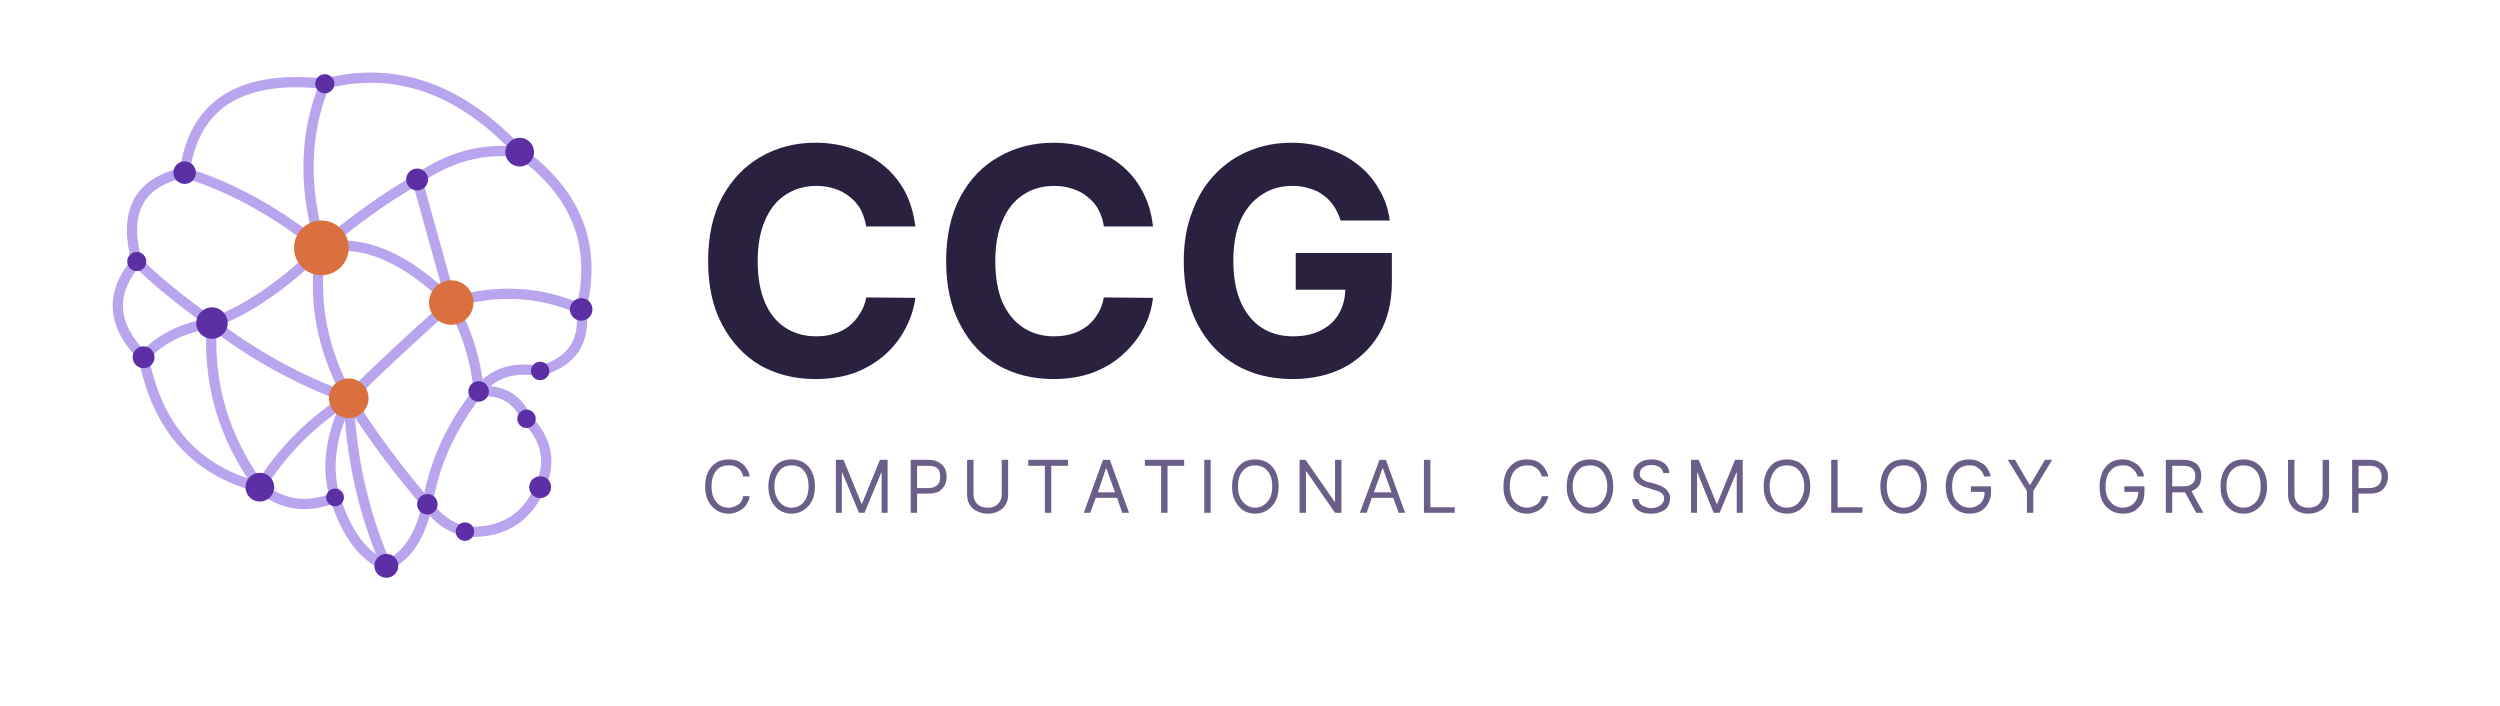
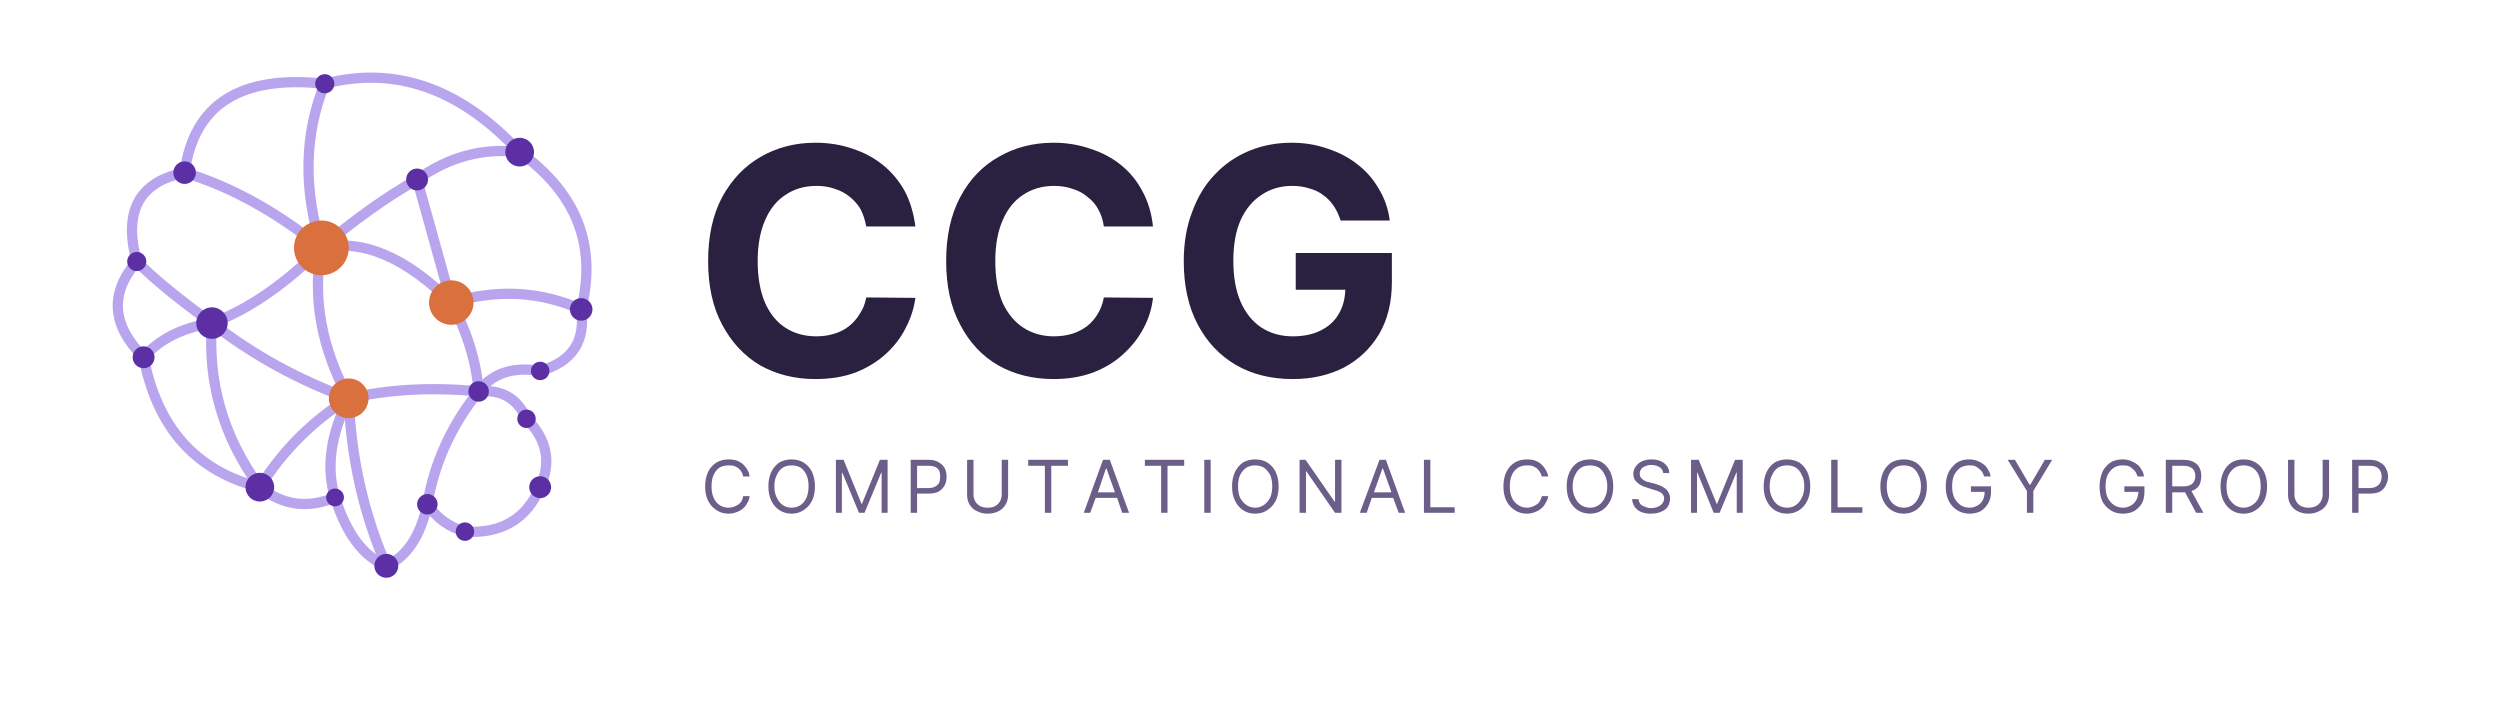
<svg xmlns="http://www.w3.org/2000/svg" viewBox="0 0 585 165">
  <g transform="translate(0,2) scale(0.8)">
    <g stroke="#a78eea" stroke-width="3" fill="none" opacity="0.8" stroke-linecap="round">
      <path d="M95,22 Q126,14 152,42" />
      <path d="M152,42 Q177,60 170,88" />
      <path d="M170,88 Q172,102 158,106" />
      <path d="M158,106 Q146,104 140,112" />
      <path d="M140,112 Q150,111 154,120" />
      <path d="M154,120 Q163,129 158,140" />
      <path d="M158,140 Q152,154 136,153" />
      <path d="M136,153 Q129,151 125,145" />
      <path d="M125,145 Q122,159 113,163" />
      <path d="M113,163 Q103,159 98,143" />
      <path d="M98,143 Q86,148 76,140" />
      <path d="M76,140 Q48,133 42,102" />
      <path d="M42,102 Q28,88 40,74" />
      <path d="M40,74 Q34,52 54,48" />
      <path d="M54,48 Q58,18 95,22" />
      <path d="M140,112 Q128,127 125,145" />
      <path d="M94,70 Q86,44 95,22" />
      <path d="M94,70 Q74,54 54,48" />
      <path d="M94,70 Q78,86 62,92" />
      <path d="M94,70 Q112,66 132,86" />
      <path d="M94,70 Q90,92 102,114" />
      <path d="M94,70 Q108,58 122,50" />
      <path d="M122,50 Q127,68 132,86" />
      <path d="M122,50 Q136,40 152,42" />
      <path d="M132,86 Q152,80 170,88" />
      <path d="M132,86 Q139,99 140,112" />
-       <path d="M132,86 Q114,102 102,114" />
-       <path d="M102,114 Q112,130 125,145" />
+       <path d="M102,114 Q120,110 140,112" />
      <path d="M102,114 Q103,140 113,163" />
      <path d="M102,114 Q94,130 98,143" />
      <path d="M102,114 Q86,124 76,140" />
      <path d="M102,114 Q80,106 62,92" />
      <path d="M62,92 Q60,118 76,140" />
      <path d="M62,92 Q49,94 42,102" />
      <path d="M62,92 Q48,82 40,74" />
    </g>
    <g fill="#5c2fa4">
      <circle cx="95" cy="22" r="2.8" />
      <circle cx="152" cy="42" r="4.2" />
      <circle cx="170" cy="88" r="3.3" />
      <circle cx="158" cy="106" r="2.7" />
      <circle cx="140" cy="112" r="3.0" />
      <circle cx="154" cy="120" r="2.7" />
      <circle cx="158" cy="140" r="3.2" />
      <circle cx="136" cy="153" r="2.7" />
      <circle cx="125" cy="145" r="3.0" />
      <circle cx="113" cy="163" r="3.5" />
      <circle cx="98" cy="143" r="2.6" />
      <circle cx="76" cy="140" r="4.2" />
      <circle cx="42" cy="102" r="3.2" />
      <circle cx="40" cy="74" r="2.8" />
      <circle cx="54" cy="48" r="3.3" />
      <circle cx="62" cy="92" r="4.6" />
      <circle cx="122" cy="50" r="3.2" />
    </g>
    <g fill="#d9703e">
      <circle cx="94" cy="70" r="8" />
      <circle cx="132" cy="86" r="6.5" />
      <circle cx="102" cy="114" r="5.8" />
    </g>
  </g>
  <g transform="translate(162,88)" fill="#2a2140">
    <path d="M52.2-35.0L52.2-35.0L40.7-35.0Q40.3-37.2 39.4-39.0Q38.4-40.7 36.9-41.9Q35.3-43.2 33.4-43.8Q31.4-44.5 29.1-44.5L29.1-44.5Q24.9-44.5 21.8-42.4Q18.7-40.4 17.0-36.4Q15.3-32.5 15.3-26.9L15.3-26.9Q15.3-21.2 17.0-17.2Q18.7-13.3 21.8-11.3Q24.9-9.3 29.0-9.3L29.0-9.3Q31.3-9.3 33.2-9.9Q35.2-10.5 36.7-11.7Q38.2-12.9 39.2-14.6Q40.3-16.2 40.7-18.4L40.7-18.4L52.2-18.3Q51.7-14.6 49.9-11.2Q48.2-7.8 45.2-5.1Q42.2-2.4 38.1-0.8Q34.0 0.7 28.8 0.7L28.8 0.7Q21.6 0.7 15.9-2.5Q10.3-5.8 7.0-12.0Q3.7-18.1 3.7-26.9L3.7-26.9Q3.7-35.7 7.0-41.9Q10.4-48.1 16.0-51.3Q21.7-54.6 28.8-54.6L28.8-54.6Q33.5-54.6 37.5-53.2Q41.5-51.9 44.6-49.4Q47.7-46.9 49.7-43.3Q51.6-39.7 52.2-35.0ZM107.8-35.0L107.8-35.0L96.3-35.0Q96.0-37.2 95.0-39.0Q94.1-40.7 92.5-41.9Q91.0-43.2 89.0-43.8Q87.0-44.5 84.7-44.5L84.7-44.5Q80.5-44.5 77.4-42.4Q74.3-40.4 72.6-36.4Q70.9-32.5 70.9-26.9L70.9-26.9Q70.9-21.2 72.6-17.2Q74.4-13.3 77.5-11.3Q80.6-9.3 84.6-9.3L84.6-9.3Q86.9-9.3 88.9-9.9Q90.8-10.5 92.4-11.7Q93.9-12.9 94.9-14.6Q95.9-16.2 96.3-18.4L96.3-18.4L107.8-18.3Q107.4-14.6 105.6-11.2Q103.8-7.8 100.8-5.1Q97.9-2.4 93.7-0.8Q89.6 0.7 84.5 0.7L84.5 0.7Q77.3 0.7 71.6-2.5Q65.9-5.8 62.7-12.0Q59.4-18.1 59.4-26.9L59.4-26.9Q59.4-35.7 62.7-41.9Q66.0-48.1 71.7-51.3Q77.4-54.6 84.5-54.6L84.5-54.6Q89.1-54.6 93.1-53.2Q97.2-51.9 100.3-49.4Q103.4-46.9 105.3-43.3Q107.3-39.7 107.8-35.0ZM163.2-36.4L151.7-36.4Q151.1-38.3 150.1-39.8Q149.1-41.3 147.7-42.3Q146.3-43.4 144.4-43.9Q142.6-44.5 140.4-44.5L140.4-44.5Q136.3-44.5 133.2-42.4Q130.1-40.4 128.3-36.5Q126.6-32.6 126.6-27.0Q126.6-21.3 128.3-17.4Q130.0-13.5 133.1-11.4Q136.3-9.3 140.5-9.3L140.5-9.3Q144.4-9.3 147.1-10.7Q149.9-12.1 151.3-14.6L151.3-14.6Q152.7-17.0 152.8-20.2L152.8-20.2L141.2-20.2L141.2-28.8L163.7-28.8L163.7-22.0Q163.7-14.9 160.7-9.8Q157.7-4.8 152.5-2.0Q147.2 0.7 140.5 0.7L140.5 0.7Q132.9 0.7 127.2-2.6Q121.4-6.0 118.2-12.2Q115.0-18.3 115.0-26.9L115.0-26.9Q115.0-33.4 117.0-38.5Q118.9-43.7 122.3-47.2Q125.7-50.8 130.3-52.7Q134.9-54.6 140.2-54.6L140.2-54.6Q144.8-54.6 148.7-53.2Q152.7-51.9 155.7-49.5Q158.8-47.1 160.7-43.7Q162.7-40.4 163.2-36.4L163.2-36.4Z" />
  </g>
  <g transform="translate(164,120)" fill="#6b5f8a">
    <path d="M11.4-8.5L11.4-8.5L9.9-8.5Q9.8-9.1 9.5-9.6Q9.2-10.1 8.7-10.5Q8.2-10.8 7.7-11.0Q7.1-11.1 6.5-11.1L6.5-11.1Q5.3-11.1 4.4-10.6Q3.5-10.0 3.0-8.9Q2.5-7.8 2.5-6.2L2.5-6.2Q2.5-4.6 3.0-3.5Q3.5-2.4 4.4-1.8Q5.3-1.2 6.5-1.2L6.5-1.2Q7.1-1.2 7.7-1.4Q8.2-1.6 8.7-1.9Q9.2-2.2 9.5-2.7Q9.8-3.2 9.9-3.9L9.9-3.9L11.4-3.9Q11.3-2.9 10.8-2.2Q10.4-1.4 9.7-0.9Q9.1-0.4 8.2-0.1Q7.4 0.2 6.5 0.2L6.5 0.2Q4.9 0.2 3.7-0.6Q2.4-1.4 1.7-2.8Q1.0-4.2 1.0-6.2L1.0-6.2Q1.0-8.1 1.7-9.6Q2.4-11.0 3.7-11.8Q4.9-12.5 6.5-12.5L6.5-12.5Q7.4-12.5 8.2-12.3Q9.1-12.0 9.7-11.5Q10.4-10.9 10.8-10.2Q11.3-9.5 11.4-8.5ZM26.7-6.2L26.7-6.2Q26.7-4.2 26.0-2.8Q25.3-1.4 24.0-0.6Q22.8 0.2 21.2 0.2L21.2 0.2Q19.7 0.2 18.4-0.6Q17.2-1.4 16.5-2.8Q15.8-4.2 15.8-6.2L15.8-6.2Q15.8-8.1 16.5-9.6Q17.2-11.0 18.4-11.8Q19.7-12.5 21.2-12.5L21.2-12.5Q22.8-12.5 24.0-11.8Q25.3-11.0 26.0-9.6Q26.7-8.1 26.7-6.2ZM25.2-6.2L25.2-6.2Q25.2-7.8 24.7-8.9Q24.2-10.0 23.3-10.6Q22.4-11.1 21.2-11.1L21.2-11.1Q20.1-11.1 19.2-10.6Q18.3-10.0 17.8-8.9Q17.2-7.8 17.2-6.2L17.2-6.2Q17.2-4.6 17.8-3.5Q18.3-2.4 19.2-1.8Q20.1-1.2 21.2-1.2L21.2-1.2Q22.4-1.2 23.3-1.8Q24.2-2.4 24.7-3.5Q25.2-4.6 25.2-6.2ZM31.6 0L31.6-12.4L33.4-12.4L37.6-2.1L37.7-2.1L41.9-12.4L43.7-12.4L43.7 0L42.3 0L42.3-9.4L42.2-9.4L38.3 0L37.0 0L33.1-9.4L33.0-9.4L33.0 0L31.6 0ZM50.6 0L49.1 0L49.1-12.4L53.3-12.4Q54.8-12.4 55.7-11.8Q56.6-11.3 57.1-10.4Q57.5-9.5 57.5-8.5Q57.5-7.4 57.1-6.5Q56.6-5.6 55.7-5.0Q54.8-4.5 53.3-4.5L53.3-4.5L50.6-4.5L50.6 0ZM50.6-11.0L50.6-5.8L53.3-5.8Q54.3-5.8 54.9-6.2Q55.5-6.5 55.8-7.1Q56.0-7.7 56.0-8.5Q56.0-9.2 55.8-9.8Q55.5-10.4 54.9-10.7Q54.3-11.0 53.2-11.0L53.2-11.0L50.6-11.0ZM70.4-4.3L70.4-12.4L71.9-12.4L71.9-4.2Q71.9-2.9 71.3-1.9Q70.7-0.9 69.7-0.4Q68.6 0.2 67.1 0.2L67.1 0.2Q65.7 0.2 64.6-0.4Q63.5-0.9 62.9-1.9Q62.3-2.9 62.3-4.2L62.3-4.2L62.3-12.4L63.8-12.4L63.8-4.3Q63.8-3.4 64.2-2.7Q64.6-2.0 65.3-1.6Q66.1-1.2 67.1-1.2L67.1-1.2Q68.2-1.2 68.9-1.6Q69.6-2.0 70.0-2.7Q70.4-3.4 70.4-4.3L70.4-4.3ZM80.5-11.0L76.6-11.0L76.6-12.4L85.9-12.4L85.9-11.0L82.0-11.0L82.0 0L80.5 0L80.5-11.0ZM92.4-3.5L91.1 0L89.6 0L94.1-12.4L95.7-12.4L100.2 0L98.6 0L97.4-3.5L92.4-3.5ZM92.9-4.8L96.9-4.8L94.9-10.4L94.8-10.4L92.9-4.8ZM107.7-11.0L103.9-11.0L103.9-12.4L113.1-12.4L113.1-11.0L109.2-11.0L109.2 0L107.7 0L107.7-11.0ZM117.8-12.4L119.3-12.4L119.3 0L117.8 0L117.8-12.4ZM135.2-6.2L135.2-6.2Q135.2-4.2 134.5-2.8Q133.8-1.4 132.5-0.6Q131.3 0.2 129.7 0.2L129.7 0.2Q128.1 0.2 126.9-0.6Q125.7-1.4 125.0-2.8Q124.3-4.2 124.3-6.2L124.3-6.2Q124.3-8.1 125.0-9.6Q125.7-11.0 126.9-11.8Q128.1-12.5 129.7-12.5L129.7-12.5Q131.3-12.5 132.5-11.8Q133.8-11.0 134.5-9.6Q135.2-8.1 135.2-6.2ZM133.7-6.2L133.7-6.2Q133.7-7.8 133.2-8.9Q132.6-10.0 131.7-10.6Q130.8-11.1 129.7-11.1L129.7-11.1Q128.6-11.1 127.7-10.6Q126.8-10.0 126.2-8.9Q125.7-7.8 125.7-6.2L125.7-6.2Q125.7-4.6 126.2-3.5Q126.8-2.4 127.7-1.8Q128.6-1.2 129.7-1.2L129.7-1.2Q130.8-1.2 131.7-1.8Q132.6-2.4 133.2-3.5Q133.7-4.6 133.7-6.2ZM148.4-12.4L149.9-12.4L149.9 0L148.4 0L141.7-9.7L141.6-9.7L141.6 0L140.1 0L140.1-12.4L141.5-12.4L148.3-2.6L148.4-2.6L148.4-12.4ZM157.0-3.5L155.8 0L154.2 0L158.8-12.4L160.3-12.4L164.8 0L163.3 0L162.0-3.5L157.0-3.5ZM157.5-4.8L161.6-4.8L159.6-10.4L159.5-10.4L157.5-4.8ZM176.4 0L169.2 0L169.2-12.4L170.7-12.4L170.7-1.3L176.4-1.3L176.4 0ZM198.3-8.5L198.3-8.5L196.8-8.5Q196.6-9.1 196.3-9.6Q196.0-10.1 195.5-10.5Q195.0-10.8 194.5-11.0Q193.9-11.1 193.3-11.1L193.3-11.1Q192.2-11.1 191.3-10.6Q190.3-10.0 189.8-8.9Q189.3-7.8 189.3-6.2L189.3-6.2Q189.3-4.6 189.8-3.5Q190.3-2.4 191.3-1.8Q192.2-1.2 193.3-1.2L193.3-1.2Q193.9-1.2 194.5-1.4Q195.0-1.6 195.5-1.9Q196.0-2.2 196.3-2.7Q196.6-3.2 196.8-3.9L196.8-3.9L198.3-3.9Q198.1-2.9 197.6-2.2Q197.2-1.4 196.5-0.9Q195.9-0.4 195.0-0.1Q194.2 0.2 193.3 0.2L193.3 0.2Q191.7 0.2 190.5-0.6Q189.2-1.4 188.5-2.8Q187.8-4.2 187.8-6.2L187.8-6.2Q187.8-8.1 188.5-9.6Q189.2-11.0 190.5-11.8Q191.7-12.5 193.3-12.5L193.3-12.5Q194.2-12.5 195.0-12.3Q195.9-12.0 196.5-11.5Q197.2-10.9 197.6-10.2Q198.1-9.5 198.3-8.5ZM213.5-6.2L213.5-6.2Q213.5-4.2 212.8-2.8Q212.1-1.4 210.9-0.6Q209.6 0.2 208.1 0.2L208.1 0.2Q206.5 0.2 205.2-0.6Q204.0-1.4 203.3-2.8Q202.6-4.2 202.6-6.2L202.6-6.2Q202.6-8.1 203.3-9.6Q204.0-11.0 205.2-11.8Q206.5-12.5 208.1-12.5L208.1-12.5Q209.6-12.5 210.9-11.8Q212.1-11.0 212.8-9.6Q213.5-8.1 213.5-6.2ZM212.1-6.2L212.1-6.2Q212.1-7.8 211.5-8.9Q211.0-10.0 210.1-10.6Q209.2-11.1 208.1-11.1L208.1-11.1Q206.9-11.1 206.0-10.6Q205.1-10.0 204.6-8.9Q204.0-7.8 204.0-6.2L204.0-6.2Q204.0-4.6 204.6-3.5Q205.1-2.4 206.0-1.8Q206.9-1.2 208.1-1.2L208.1-1.2Q209.2-1.2 210.1-1.8Q211.0-2.4 211.5-3.5Q212.1-4.6 212.1-6.2ZM226.6-9.3L225.2-9.3Q225.1-10.2 224.3-10.7Q223.5-11.2 222.4-11.2L222.4-11.2Q221.6-11.2 221.0-10.9Q220.4-10.7 220.0-10.2Q219.7-9.7 219.7-9.2L219.7-9.2Q219.7-8.7 219.9-8.3Q220.2-8.0 220.5-7.7Q220.9-7.5 221.3-7.3Q221.7-7.2 222.1-7.1L222.1-7.1L223.3-6.8Q223.8-6.6 224.4-6.4Q225.0-6.2 225.5-5.8Q226.1-5.4 226.4-4.8Q226.8-4.2 226.8-3.4L226.8-3.4Q226.8-2.4 226.3-1.5Q225.8-0.7 224.8-0.3Q223.8 0.2 222.3 0.2L222.3 0.2Q221.0 0.2 220.0-0.2Q219.1-0.6 218.5-1.4Q218.0-2.2 217.9-3.2L217.9-3.2L219.4-3.2Q219.5-2.5 219.9-2.0Q220.3-1.6 221.0-1.4Q221.6-1.1 222.3-1.1L222.3-1.1Q223.2-1.1 223.9-1.4Q224.6-1.7 225.0-2.2Q225.4-2.7 225.4-3.4L225.4-3.4Q225.4-4.0 225.0-4.4Q224.7-4.8 224.1-5.0Q223.5-5.3 222.9-5.4L222.9-5.4L221.4-5.9Q219.9-6.3 219.1-7.1Q218.2-7.8 218.2-9.1L218.2-9.1Q218.2-10.1 218.8-10.9Q219.4-11.7 220.3-12.1Q221.3-12.5 222.5-12.5L222.5-12.5Q223.6-12.5 224.6-12.1Q225.5-11.7 226.1-10.9Q226.6-10.2 226.6-9.3L226.6-9.3ZM231.7 0L231.7-12.4L233.5-12.4L237.7-2.1L237.8-2.1L242.0-12.4L243.8-12.4L243.8 0L242.4 0L242.4-9.4L242.3-9.4L238.4 0L237.0 0L233.2-9.4L233.1-9.4L233.1 0L231.7 0ZM259.6-6.2L259.6-6.2Q259.6-4.2 258.9-2.8Q258.2-1.4 257.0-0.6Q255.7 0.2 254.2 0.2L254.2 0.2Q252.6 0.2 251.3-0.6Q250.1-1.4 249.4-2.8Q248.7-4.2 248.7-6.2L248.7-6.2Q248.7-8.1 249.4-9.6Q250.1-11.0 251.3-11.8Q252.6-12.5 254.2-12.5L254.2-12.5Q255.7-12.5 257.0-11.8Q258.2-11.0 258.9-9.6Q259.6-8.1 259.6-6.2ZM258.2-6.2L258.2-6.2Q258.2-7.8 257.6-8.9Q257.1-10.0 256.2-10.6Q255.3-11.1 254.2-11.1L254.2-11.1Q253.0-11.1 252.1-10.6Q251.2-10.0 250.7-8.9Q250.1-7.8 250.1-6.2L250.1-6.2Q250.1-4.6 250.7-3.5Q251.2-2.4 252.1-1.8Q253.0-1.2 254.2-1.2L254.2-1.2Q255.3-1.2 256.2-1.8Q257.1-2.4 257.6-3.5Q258.2-4.6 258.2-6.2ZM271.8 0L264.5 0L264.5-12.4L266.0-12.4L266.0-1.3L271.8-1.3L271.8 0ZM286.9-6.2L286.9-6.2Q286.9-4.2 286.2-2.8Q285.5-1.4 284.3-0.6Q283.0 0.2 281.5 0.2L281.5 0.2Q279.9 0.2 278.6-0.6Q277.4-1.4 276.7-2.8Q276.0-4.2 276.0-6.2L276.0-6.2Q276.0-8.1 276.7-9.6Q277.4-11.0 278.6-11.8Q279.9-12.5 281.5-12.5L281.5-12.5Q283.0-12.5 284.3-11.8Q285.5-11.0 286.2-9.6Q286.9-8.1 286.9-6.2ZM285.5-6.2L285.5-6.2Q285.5-7.8 284.9-8.9Q284.4-10.0 283.5-10.6Q282.6-11.1 281.5-11.1L281.5-11.1Q280.3-11.1 279.4-10.6Q278.5-10.0 278.0-8.9Q277.5-7.8 277.5-6.2L277.5-6.2Q277.5-4.6 278.0-3.5Q278.5-2.4 279.4-1.8Q280.3-1.2 281.5-1.2L281.5-1.2Q282.6-1.2 283.5-1.8Q284.4-2.4 284.9-3.5Q285.5-4.6 285.5-6.2ZM301.8-8.5L300.3-8.5Q300.1-9.1 299.8-9.6Q299.4-10.1 299.0-10.4Q298.5-10.8 298.0-11.0Q297.4-11.1 296.8-11.1L296.8-11.1Q295.7-11.1 294.8-10.6Q293.9-10.0 293.3-8.9Q292.8-7.8 292.8-6.2Q292.8-4.6 293.3-3.5Q293.9-2.4 294.8-1.8Q295.7-1.2 296.9-1.2L296.9-1.2Q297.9-1.2 298.7-1.7Q299.5-2.1 300.0-3.0L300.0-3.0Q300.4-3.8 300.4-4.9L300.4-4.9L297.2-4.9L297.2-6.2L301.9-6.2L301.9-4.9Q301.9-3.3 301.2-2.2Q300.6-1.1 299.5-0.4Q298.3 0.2 296.9 0.2L296.9 0.2Q295.2 0.2 294.0-0.6Q292.7-1.4 292.0-2.8Q291.3-4.2 291.3-6.2L291.3-6.2Q291.3-7.6 291.7-8.8Q292.1-10.0 292.9-10.8Q293.6-11.7 294.6-12.1Q295.6-12.5 296.8-12.5L296.8-12.5Q297.7-12.5 298.6-12.2Q299.4-11.9 300.1-11.4Q300.8-10.9 301.2-10.1Q301.7-9.4 301.8-8.5L301.8-8.5ZM310.3-5.1L305.8-12.4L307.5-12.4L310.9-6.6L311.1-6.6L314.5-12.4L316.2-12.4L311.8-5.1L311.8 0L310.3 0L310.3-5.1ZM337.7-8.5L336.2-8.5Q336.0-9.1 335.7-9.6Q335.3-10.1 334.9-10.4Q334.5-10.8 333.9-11.0Q333.3-11.1 332.7-11.1L332.7-11.1Q331.6-11.1 330.7-10.6Q329.8-10.0 329.2-8.9Q328.7-7.8 328.7-6.2Q328.7-4.6 329.2-3.5Q329.8-2.4 330.7-1.8Q331.6-1.2 332.8-1.2L332.8-1.2Q333.8-1.2 334.6-1.7Q335.4-2.1 335.9-3.0L335.9-3.0Q336.3-3.8 336.4-4.9L336.4-4.9L333.1-4.9L333.1-6.2L337.8-6.2L337.8-4.9Q337.8-3.3 337.2-2.2Q336.5-1.1 335.4-0.4Q334.2 0.2 332.8 0.2L332.8 0.2Q331.1 0.2 329.9-0.6Q328.6-1.4 327.9-2.8Q327.3-4.2 327.3-6.2L327.3-6.2Q327.3-7.6 327.7-8.8Q328.0-10.0 328.8-10.8Q329.5-11.7 330.5-12.1Q331.5-12.5 332.7-12.5L332.7-12.5Q333.6-12.5 334.5-12.2Q335.3-11.9 336.0-11.4Q336.7-10.9 337.1-10.1Q337.6-9.4 337.7-8.5L337.7-8.5ZM344.3 0L342.8 0L342.8-12.4L346.9-12.4Q348.4-12.4 349.3-11.9Q350.3-11.4 350.7-10.5Q351.1-9.7 351.1-8.6Q351.1-7.5 350.7-6.6Q350.3-5.8 349.3-5.3L349.3-5.3Q349.1-5.2 348.8-5.1L348.8-5.1L351.6 0L349.9 0L347.3-4.8Q347.1-4.8 347.0-4.8L347.0-4.8L344.3-4.8L344.3 0ZM344.3-11.0L344.3-6.2L346.9-6.2Q347.9-6.2 348.5-6.5Q349.1-6.8 349.4-7.3Q349.7-7.8 349.7-8.6Q349.7-9.3 349.4-9.9Q349.1-10.4 348.5-10.7Q347.9-11.0 346.9-11.0L346.9-11.0L344.3-11.0ZM366.5-6.2L366.5-6.2Q366.5-4.2 365.8-2.8Q365.1-1.4 363.8-0.6Q362.6 0.2 361.0 0.2L361.0 0.2Q359.4 0.2 358.2-0.6Q357.0-1.4 356.3-2.8Q355.6-4.2 355.6-6.2L355.6-6.2Q355.6-8.1 356.3-9.6Q357.0-11.0 358.2-11.8Q359.4-12.5 361.0-12.5L361.0-12.5Q362.6-12.5 363.8-11.8Q365.1-11.0 365.8-9.6Q366.5-8.1 366.5-6.2ZM365.0-6.2L365.0-6.2Q365.0-7.8 364.5-8.9Q364.0-10.0 363.0-10.6Q362.1-11.1 361.0-11.1L361.0-11.1Q359.9-11.1 359.0-10.6Q358.1-10.0 357.5-8.9Q357.0-7.8 357.0-6.2L357.0-6.2Q357.0-4.6 357.5-3.5Q358.1-2.4 359.0-1.8Q359.9-1.2 361.0-1.2L361.0-1.2Q362.1-1.2 363.0-1.8Q364.0-2.4 364.5-3.5Q365.0-4.6 365.0-6.2ZM379.5-4.3L379.5-12.4L381.0-12.4L381.0-4.2Q381.0-2.9 380.4-1.9Q379.8-0.9 378.7-0.4Q377.6 0.2 376.2 0.2L376.2 0.2Q374.7 0.2 373.6-0.4Q372.6-0.9 372.0-1.9Q371.4-2.9 371.4-4.2L371.4-4.2L371.4-12.4L372.9-12.4L372.9-4.3Q372.9-3.4 373.3-2.7Q373.7-2.0 374.4-1.6Q375.2-1.2 376.2-1.2L376.2-1.2Q377.2-1.2 378.0-1.6Q378.7-2.0 379.1-2.7Q379.5-3.4 379.5-4.3L379.5-4.3ZM387.9 0L386.4 0L386.4-12.4L390.6-12.4Q392.0-12.4 392.9-11.8Q393.9-11.3 394.3-10.4Q394.8-9.5 394.8-8.5Q394.8-7.4 394.3-6.5Q393.9-5.6 393.0-5.0Q392.0-4.5 390.6-4.5L390.6-4.5L387.9-4.5L387.9 0ZM387.9-11.0L387.9-5.8L390.5-5.8Q391.5-5.8 392.1-6.2Q392.7-6.5 393.0-7.1Q393.3-7.7 393.3-8.5Q393.3-9.2 393.0-9.8Q392.7-10.4 392.1-10.7Q391.5-11.0 390.5-11.0L390.5-11.0L387.9-11.0Z" />
  </g>
</svg>
